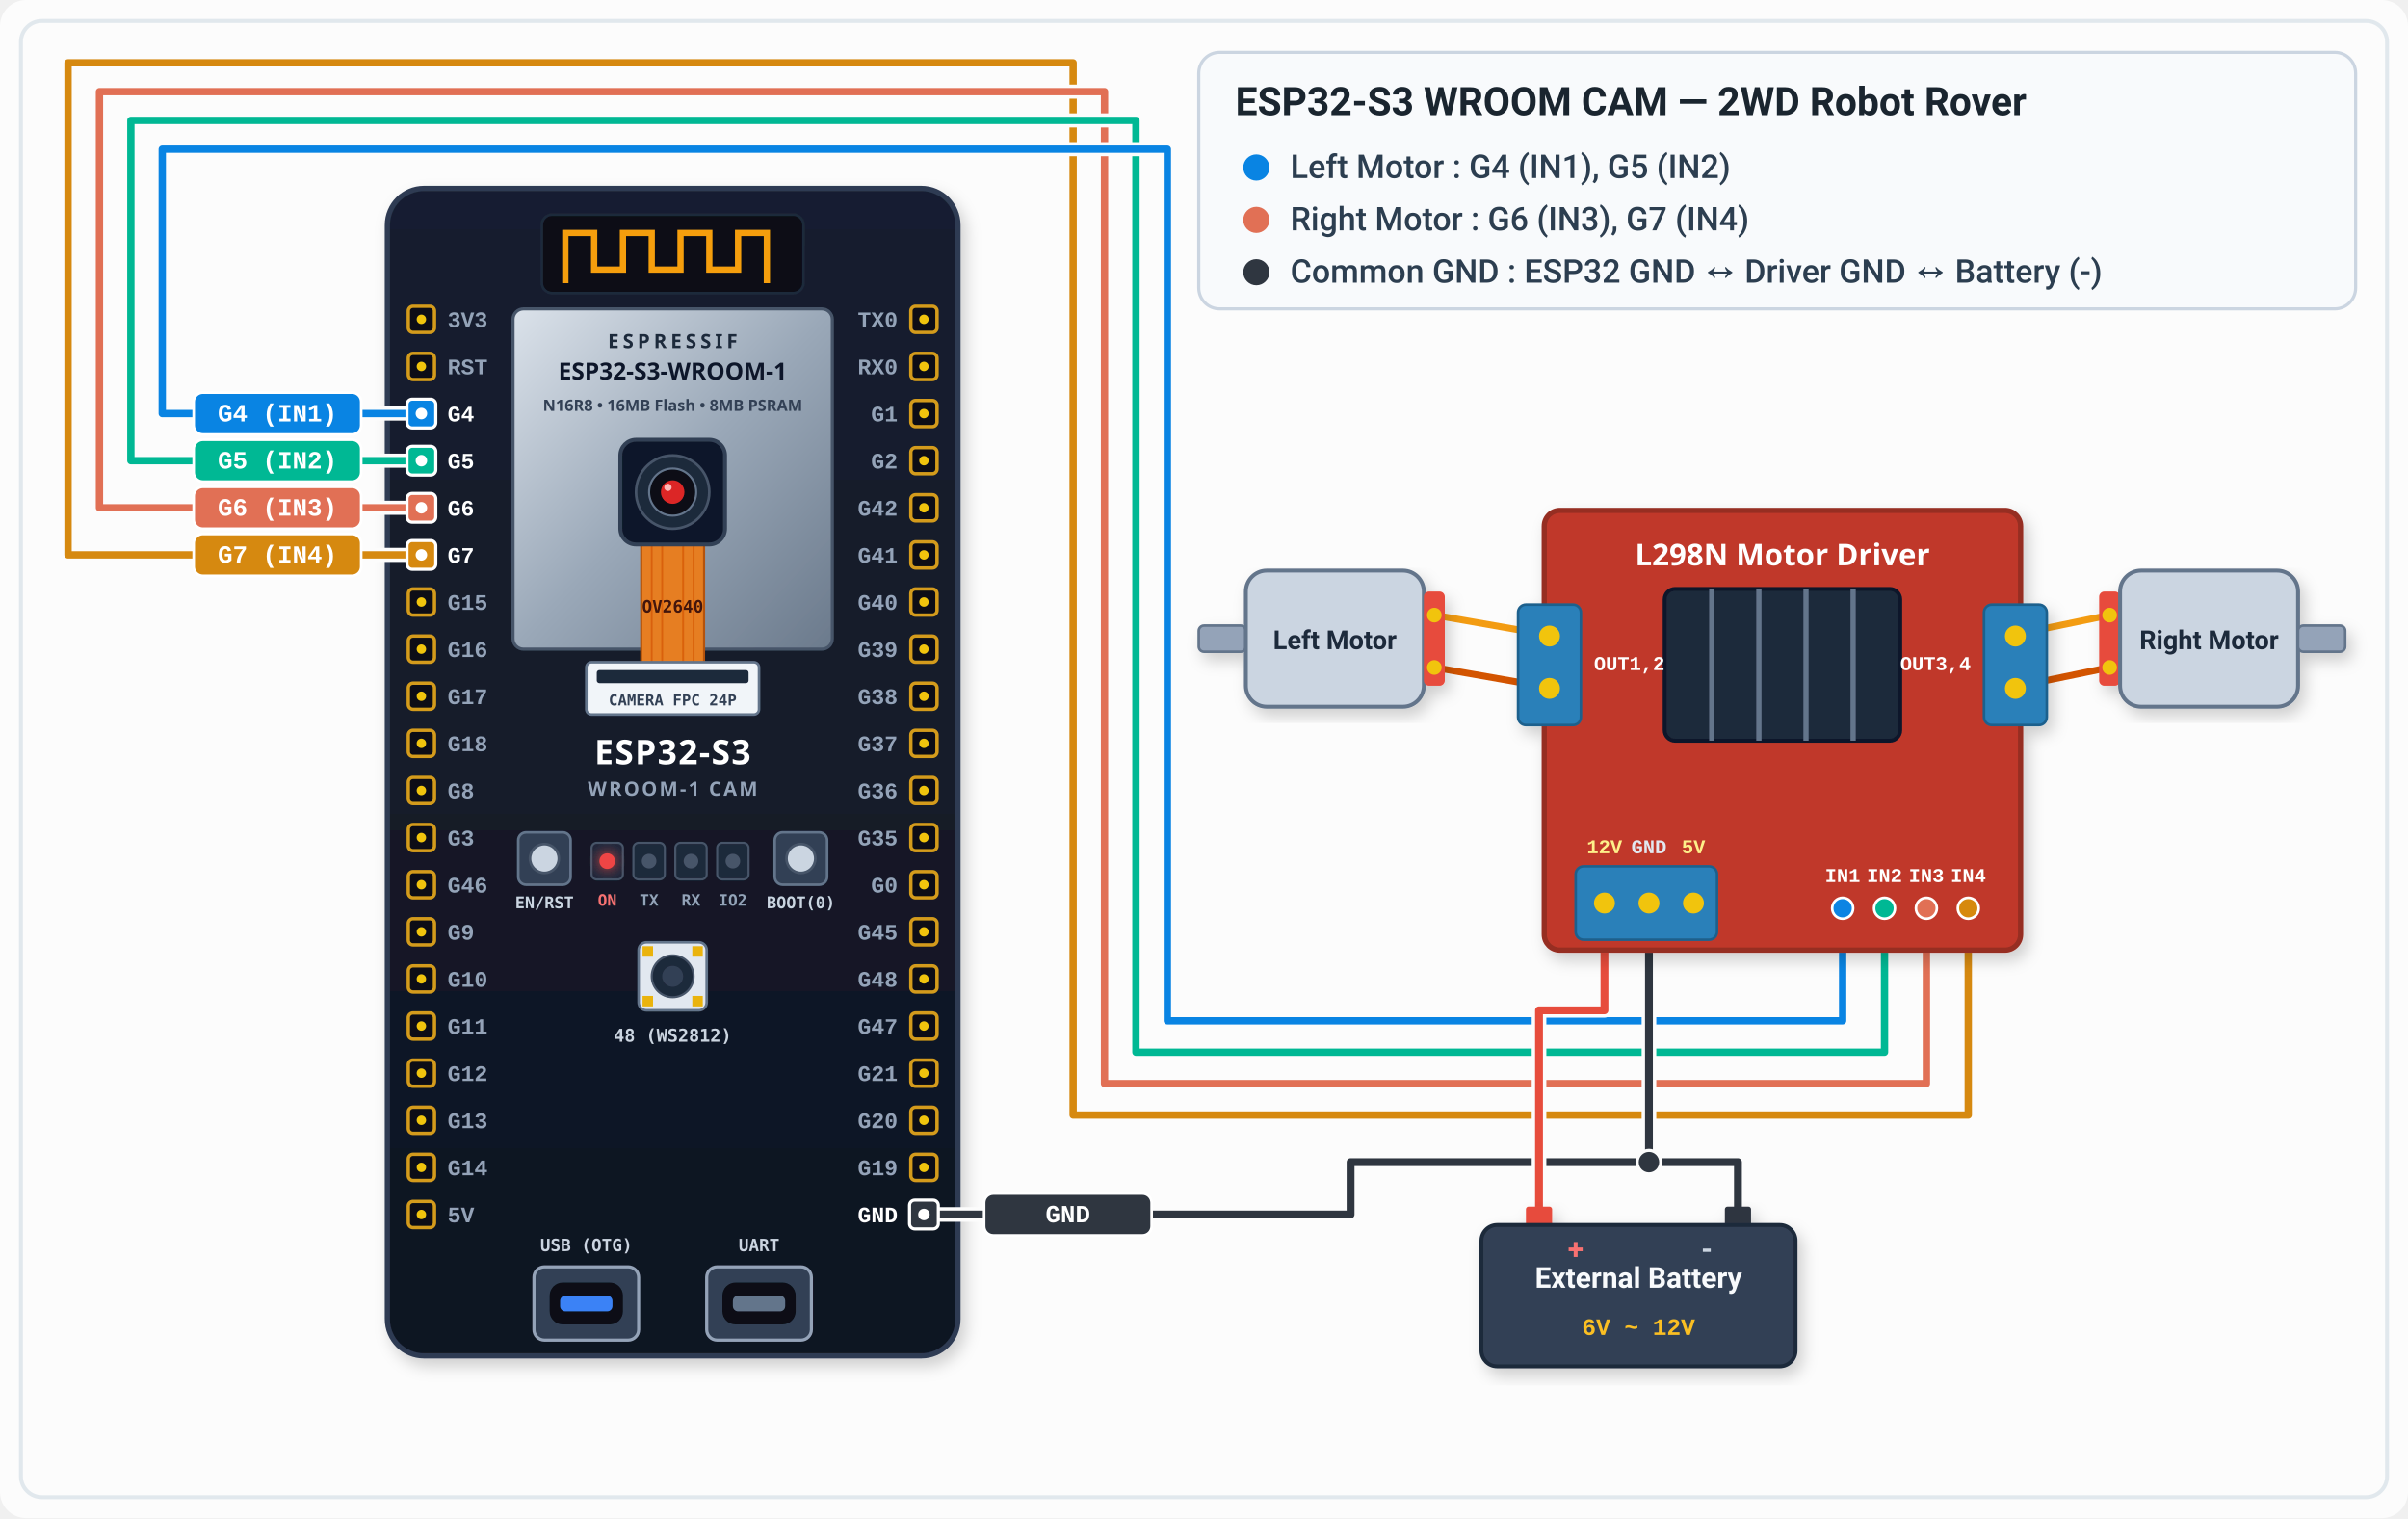
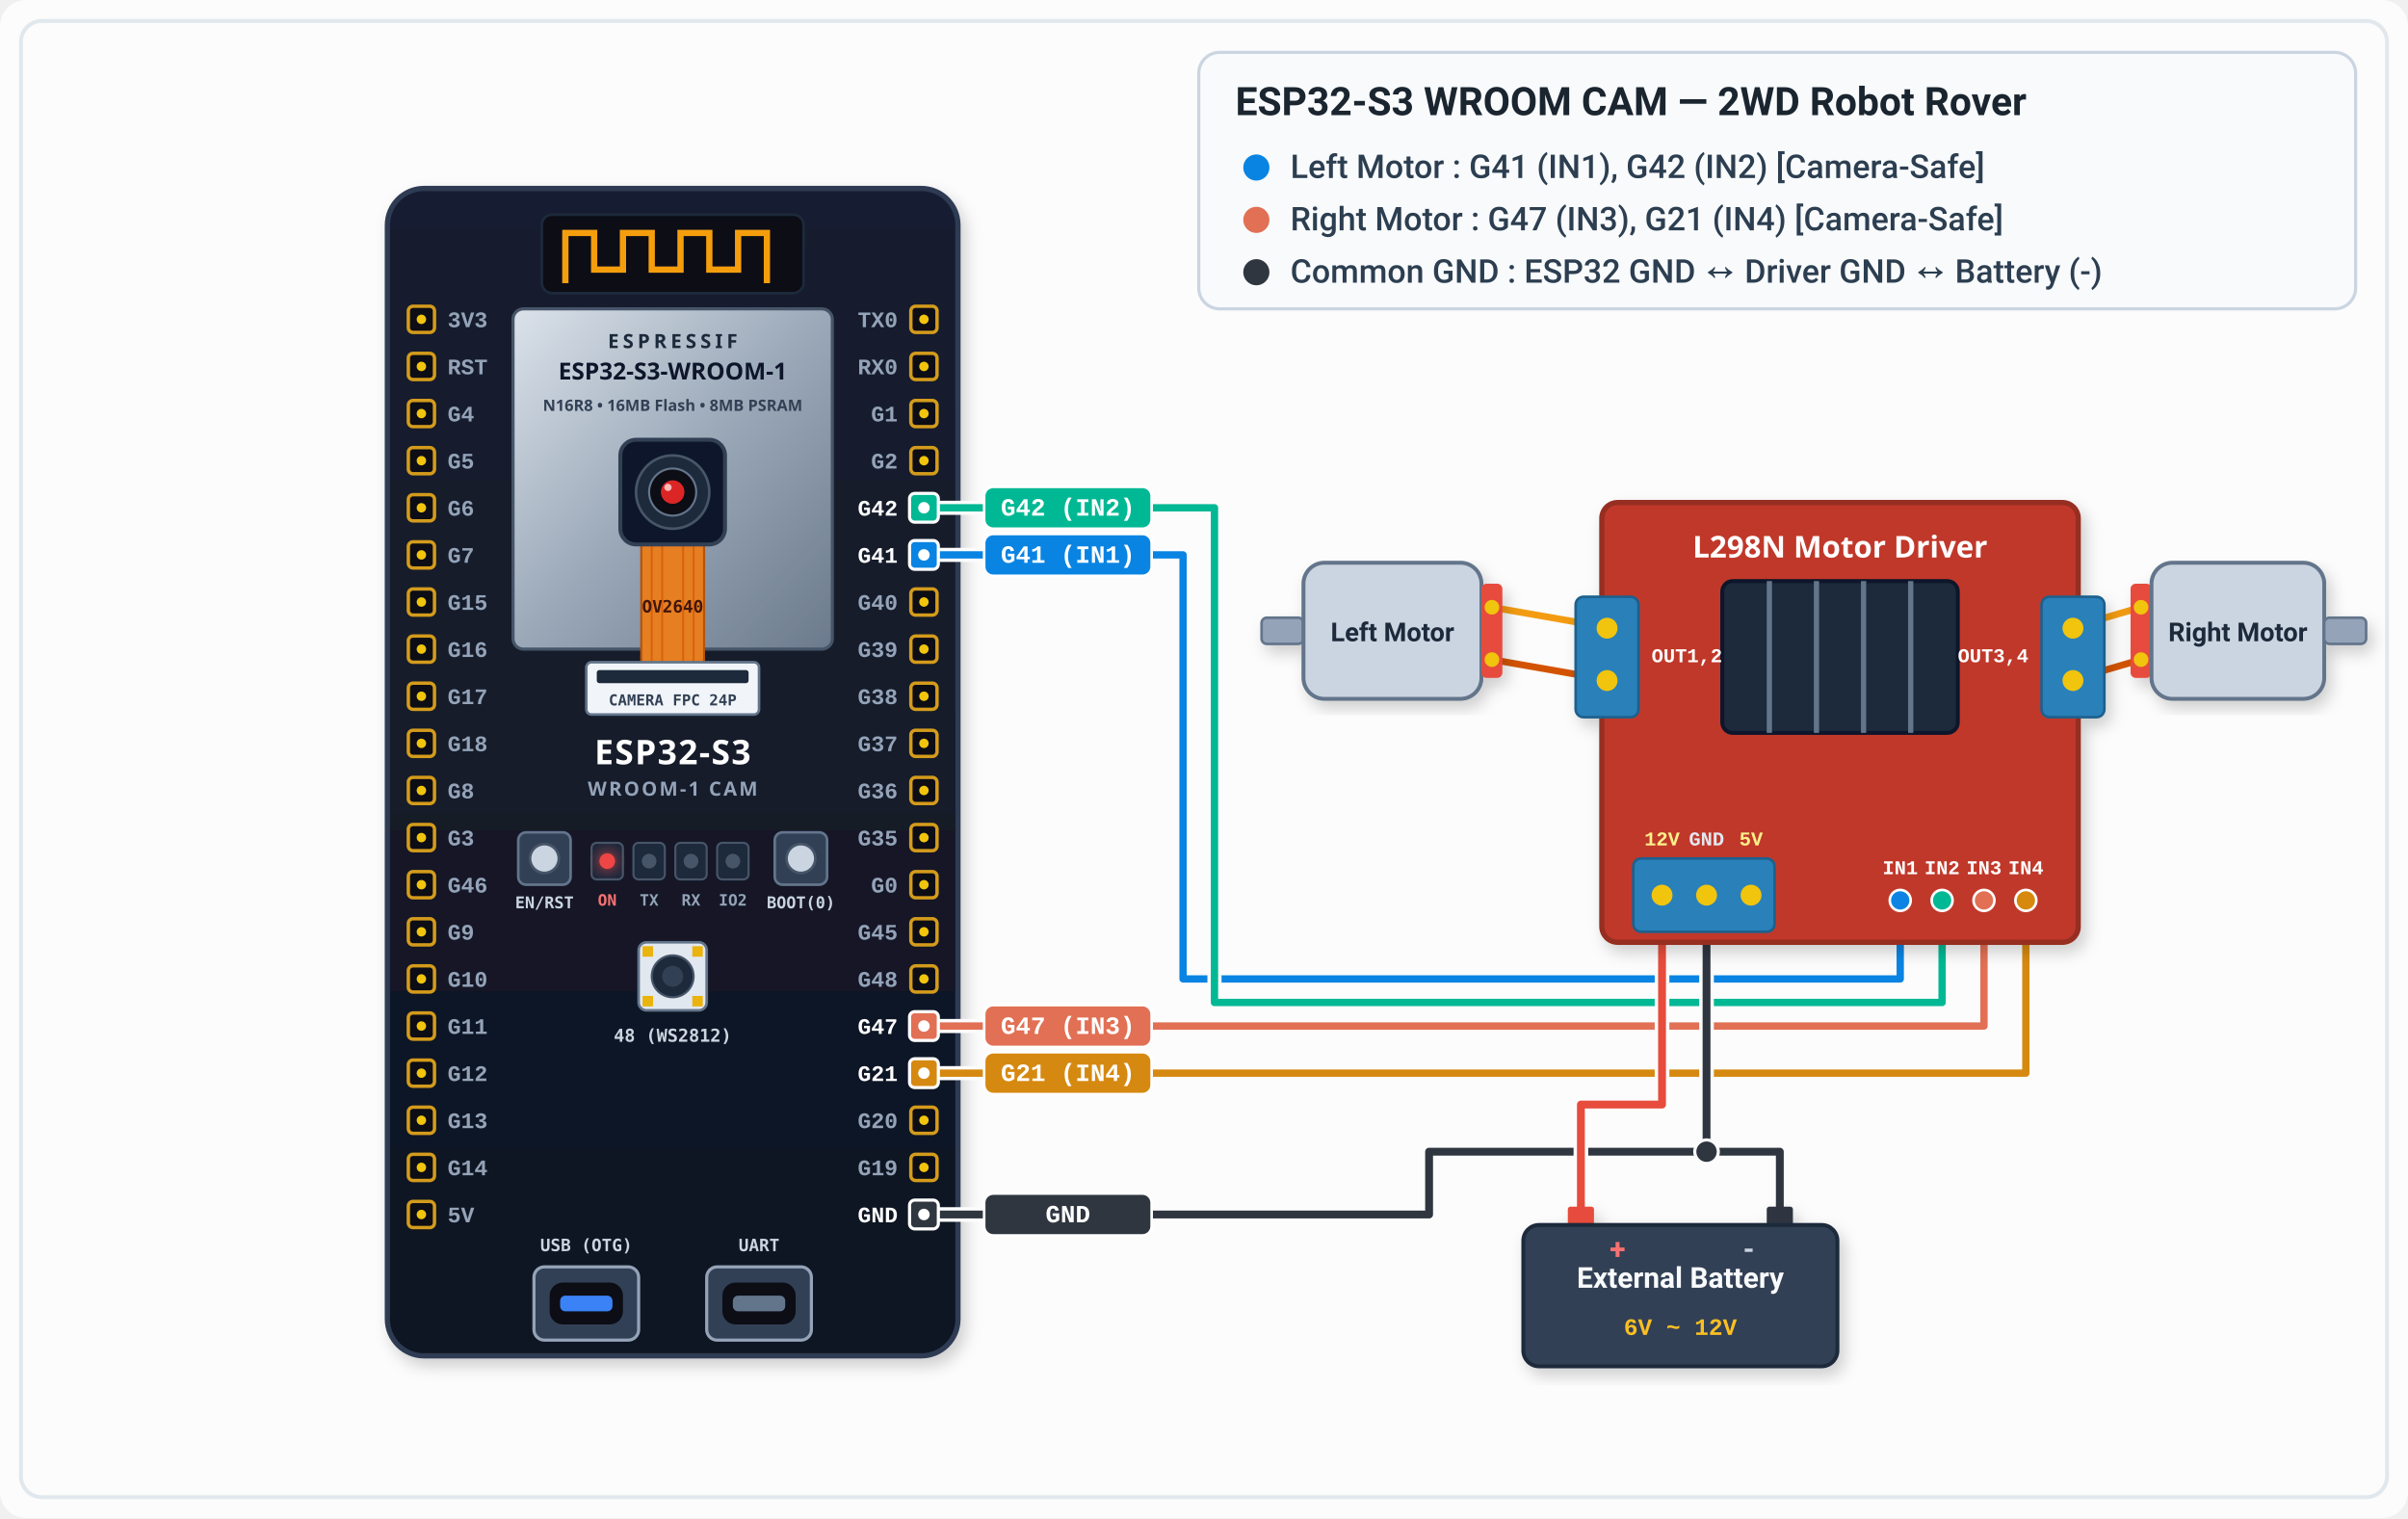
<svg xmlns="http://www.w3.org/2000/svg" viewBox="0 0 920 580" width="100%" height="100%">
  <defs>
    <style>
      .label { font-family: -apple-system, BlinkMacSystemFont, "Segoe UI", Roboto, "Malgun Gothic", Helvetica, Arial, sans-serif; font-size: 12.5px; fill: #2c3e50; font-weight: 500; }
      .title { font-family: -apple-system, BlinkMacSystemFont, "Segoe UI", Roboto, "Malgun Gothic", Helvetica, Arial, sans-serif; font-size: 15px; font-weight: 700; fill: #1a252f; }
      .comp-title { font-family: -apple-system, BlinkMacSystemFont, "Segoe UI", Roboto, "Malgun Gothic", Helvetica, Arial, sans-serif; font-size: 14px; font-weight: 700; fill: #1e293b; }
      .pin-silk { font-family: "SFMono-Regular", Consolas, "Liberation Mono", Menlo, monospace; font-size: 8.5px; font-weight: 700; }
      .pill-text { font-family: "SFMono-Regular", Consolas, "Liberation Mono", Menlo, monospace; font-size: 9.5px; fill: #ffffff; font-weight: 700; }
      .wire-lbl { font-family: -apple-system, BlinkMacSystemFont, "Segoe UI", Roboto, "Malgun Gothic", Helvetica, Arial, sans-serif; font-size: 11px; font-weight: 700; }
      .mono-sm { font-family: "SFMono-Regular", Consolas, "Liberation Mono", Menlo, monospace; font-size: 9px; font-weight: 700; }
    </style>
    <linearGradient id="shield-grad" x1="0%" y1="0%" x2="100%" y2="100%">
      <stop offset="0%" stop-color="#dbe2ea" />
      <stop offset="50%" stop-color="#9aa8b8" />
      <stop offset="100%" stop-color="#6b7a8c" />
    </linearGradient>
    <linearGradient id="pcb-grad" x1="0%" y1="0%" x2="0%" y2="100%">
      <stop offset="0%" stop-color="#171f30" />
      <stop offset="100%" stop-color="#0f1522" />
    </linearGradient>
    <filter id="shadow" x="-8%" y="-8%" width="118%" height="120%" filterUnits="objectBoundingBox">
      <feDropShadow dx="2" dy="3" stdDeviation="3" flood-opacity="0.18" />
    </filter>
    <filter id="red-glow" x="-60%" y="-60%" width="220%" height="220%">
      <feGaussianBlur stdDeviation="2.5" result="blur" />
      <feMerge>
        <feMergeNode in="blur" />
        <feMergeNode in="SourceGraphic" />
      </feMerge>
    </filter>
  </defs>
  <rect width="100%" height="100%" fill="#fcfcfc" rx="10" />
  <rect x="8" y="8" width="904" height="564" fill="none" stroke="#e1e8ed" stroke-width="1.5" rx="8" />
  <g transform="translate(148, 72)" filter="url(#shadow)">
    <rect width="218" height="446" rx="14" fill="url(#pcb-grad)" stroke="#2d3a52" stroke-width="2" />
    <rect x="59" y="10" width="100" height="30" rx="4" fill="#090d16" stroke="#1e293b" stroke-width="1" />
    <path d="M 68 35 L 68 17 L 79 17 L 79 31 L 90 31 L 90 17 L 101 17 L 101 31 L 112 31 L 112 17 L 123 17 L 123 31 L 134 31 L 134 17 L 145 17 L 145 35" fill="none" stroke="#f59e0b" stroke-width="2.4" stroke-linecap="square" stroke-linejoin="miter" />
    <rect x="48" y="46" width="122" height="130" rx="4" fill="url(#shield-grad)" stroke="#475569" stroke-width="1.2" />
    <text x="109" y="61" text-anchor="middle" font-family="sans-serif" font-size="7.5px" font-weight="800" letter-spacing="1.5" fill="#1e293b">ESPRESSIF</text>
    <text x="109" y="73" text-anchor="middle" font-family="sans-serif" font-size="9px" font-weight="800" fill="#0f172a">ESP32-S3-WROOM-1</text>
    <text x="109" y="85" text-anchor="middle" font-family="sans-serif" font-size="6px" font-weight="600" fill="#334155">N16R8 • 16MB Flash • 8MB PSRAM</text>
    <rect x="97" y="135" width="24" height="47" fill="#e67e22" stroke="#b45309" stroke-width="0.8" />
    <line x1="101" y1="136" x2="101" y2="181" stroke="#d35400" stroke-width="0.7" opacity="0.7" />
    <line x1="105" y1="136" x2="105" y2="181" stroke="#d35400" stroke-width="0.7" opacity="0.7" />
    <line x1="113" y1="136" x2="113" y2="181" stroke="#d35400" stroke-width="0.7" opacity="0.7" />
    <line x1="117" y1="136" x2="117" y2="181" stroke="#d35400" stroke-width="0.7" opacity="0.7" />
    <text x="109" y="162" text-anchor="middle" font-family="monospace" font-size="6.5px" font-weight="700" fill="#431407">OV2640</text>
    <rect x="89" y="96" width="40" height="40" rx="6" fill="#0f172a" stroke="#334155" stroke-width="1.5" />
    <circle cx="109" cy="116" r="14" fill="#1e293b" stroke="#475569" stroke-width="1" />
    <circle cx="109" cy="116" r="9" fill="#090d16" stroke="#64748b" stroke-width="0.8" />
    <circle cx="109" cy="116" r="4.5" fill="#dc2626" />
    <circle cx="107.2" cy="114.2" r="1.4" fill="#fecaca" opacity="0.9" />
    <rect x="76" y="181" width="66" height="20" rx="2" fill="#f1f5f9" stroke="#64748b" stroke-width="1" />
    <rect x="80" y="184" width="58" height="5" rx="1" fill="#1e293b" />
    <text x="109" y="197.5" text-anchor="middle" font-family="monospace" font-size="5.8px" font-weight="700" fill="#334155">CAMERA FPC 24P</text>
    <text x="109" y="220" text-anchor="middle" font-family="sans-serif" font-size="13px" font-weight="800" letter-spacing="0.5" fill="#ffffff">ESP32-S3</text>
    <text x="109" y="232" text-anchor="middle" font-family="sans-serif" font-size="7.5px" font-weight="700" letter-spacing="0.8" fill="#94a3b8">WROOM-1 CAM</text>
    <rect x="50" y="246" width="20" height="20" rx="3" fill="#334155" stroke="#64748b" stroke-width="1" />
    <circle cx="60" cy="256" r="5.5" fill="#cbd5e1" stroke="#475569" stroke-width="1" />
    <text x="60" y="275" text-anchor="middle" font-family="monospace" font-size="6.2px" font-weight="700" fill="#cbd5e1">EN/RST</text>
    <rect x="78" y="250" width="12" height="14" rx="2" fill="#1e293b" stroke="#475569" stroke-width="0.8" />
    <circle cx="84" cy="257" r="3" fill="#ef4444" filter="url(#red-glow)" />
    <text x="84" y="274" text-anchor="middle" font-family="monospace" font-size="6px" font-weight="700" fill="#f87171">ON</text>
    <rect x="94" y="250" width="12" height="14" rx="2" fill="#1e293b" stroke="#475569" stroke-width="0.8" />
    <circle cx="100" cy="257" r="2.8" fill="#475569" />
    <text x="100" y="274" text-anchor="middle" font-family="monospace" font-size="6px" font-weight="700" fill="#94a3b8">TX</text>
    <rect x="110" y="250" width="12" height="14" rx="2" fill="#1e293b" stroke="#475569" stroke-width="0.8" />
    <circle cx="116" cy="257" r="2.8" fill="#475569" />
    <text x="116" y="274" text-anchor="middle" font-family="monospace" font-size="6px" font-weight="700" fill="#94a3b8">RX</text>
    <rect x="126" y="250" width="12" height="14" rx="2" fill="#1e293b" stroke="#475569" stroke-width="0.8" />
    <circle cx="132" cy="257" r="2.8" fill="#475569" />
    <text x="132" y="274" text-anchor="middle" font-family="monospace" font-size="6px" font-weight="700" fill="#94a3b8">IO2</text>
    <rect x="148" y="246" width="20" height="20" rx="3" fill="#334155" stroke="#64748b" stroke-width="1" />
    <circle cx="158" cy="256" r="5.5" fill="#cbd5e1" stroke="#475569" stroke-width="1" />
    <text x="158" y="275" text-anchor="middle" font-family="monospace" font-size="6.2px" font-weight="700" fill="#cbd5e1">BOOT(0)</text>
    <rect x="96" y="288" width="26" height="26" rx="3" fill="#e2e8f0" stroke="#64748b" stroke-width="1" />
    <rect x="97.5" y="289.5" width="4" height="4" fill="#eab308" />
    <rect x="116.5" y="289.5" width="4" height="4" fill="#eab308" />
    <rect x="97.5" y="308.5" width="4" height="4" fill="#eab308" />
    <rect x="116.5" y="308.5" width="4" height="4" fill="#eab308" />
    <circle cx="109" cy="301" r="8" fill="#1e293b" stroke="#475569" stroke-width="0.8" />
    <circle cx="109" cy="301" r="4" fill="#334155" />
    <text x="109" y="326" text-anchor="middle" font-family="monospace" font-size="6.8px" font-weight="700" fill="#cbd5e1">48 (WS2812)</text>
    <text x="76" y="406" text-anchor="middle" font-family="monospace" font-size="6.5px" font-weight="700" fill="#cbd5e1">USB (OTG)</text>
    <rect x="56" y="412" width="40" height="28" rx="4" fill="#334155" stroke="#94a3b8" stroke-width="1.2" />
    <rect x="62" y="418" width="28" height="16" rx="5" fill="#090d16" />
    <rect x="66" y="423" width="20" height="6" rx="2" fill="#3b82f6" />
    <text x="142" y="406" text-anchor="middle" font-family="monospace" font-size="6.5px" font-weight="700" fill="#cbd5e1">UART</text>
    <rect x="122" y="412" width="40" height="28" rx="4" fill="#334155" stroke="#94a3b8" stroke-width="1.2" />
    <rect x="128" y="418" width="28" height="16" rx="5" fill="#090d16" />
    <rect x="132" y="423" width="20" height="6" rx="2" fill="#64748b" />
    <rect x="8" y="45" width="10" height="10" rx="1.8" fill="#0b0f17" stroke="#d49b1a" stroke-width="1.3" />
    <circle cx="13" cy="50" r="1.8" fill="#f1c40f" />
    <text x="23" y="53" text-anchor="start" class="pin-silk" fill="#94a3b8">3V3</text>
    <rect x="8" y="63" width="10" height="10" rx="1.8" fill="#0b0f17" stroke="#d49b1a" stroke-width="1.3" />
    <circle cx="13" cy="68" r="1.8" fill="#f1c40f" />
    <text x="23" y="71" text-anchor="start" class="pin-silk" fill="#94a3b8">RST</text>
    <rect x="8" y="81" width="10" height="10" rx="1.8" fill="#0b0f17" stroke="#d49b1a" stroke-width="1.3" />
    <circle cx="13" cy="86" r="1.8" fill="#f1c40f" />
-     <text x="23" y="89" text-anchor="start" class="pin-silk" fill="#ffffff">G4</text>
+     <text x="23" y="89" text-anchor="start" class="pin-silk" fill="#94a3b8">G4</text>
    <rect x="8" y="99" width="10" height="10" rx="1.8" fill="#0b0f17" stroke="#d49b1a" stroke-width="1.3" />
    <circle cx="13" cy="104" r="1.8" fill="#f1c40f" />
-     <text x="23" y="107" text-anchor="start" class="pin-silk" fill="#ffffff">G5</text>
+     <text x="23" y="107" text-anchor="start" class="pin-silk" fill="#94a3b8">G5</text>
    <rect x="8" y="117" width="10" height="10" rx="1.8" fill="#0b0f17" stroke="#d49b1a" stroke-width="1.3" />
    <circle cx="13" cy="122" r="1.8" fill="#f1c40f" />
-     <text x="23" y="125" text-anchor="start" class="pin-silk" fill="#ffffff">G6</text>
+     <text x="23" y="125" text-anchor="start" class="pin-silk" fill="#94a3b8">G6</text>
    <rect x="8" y="135" width="10" height="10" rx="1.8" fill="#0b0f17" stroke="#d49b1a" stroke-width="1.3" />
    <circle cx="13" cy="140" r="1.8" fill="#f1c40f" />
-     <text x="23" y="143" text-anchor="start" class="pin-silk" fill="#ffffff">G7</text>
+     <text x="23" y="143" text-anchor="start" class="pin-silk" fill="#94a3b8">G7</text>
    <rect x="8" y="153" width="10" height="10" rx="1.8" fill="#0b0f17" stroke="#d49b1a" stroke-width="1.3" />
    <circle cx="13" cy="158" r="1.8" fill="#f1c40f" />
    <text x="23" y="161" text-anchor="start" class="pin-silk" fill="#94a3b8">G15</text>
    <rect x="8" y="171" width="10" height="10" rx="1.8" fill="#0b0f17" stroke="#d49b1a" stroke-width="1.3" />
    <circle cx="13" cy="176" r="1.8" fill="#f1c40f" />
    <text x="23" y="179" text-anchor="start" class="pin-silk" fill="#94a3b8">G16</text>
    <rect x="8" y="189" width="10" height="10" rx="1.8" fill="#0b0f17" stroke="#d49b1a" stroke-width="1.3" />
    <circle cx="13" cy="194" r="1.8" fill="#f1c40f" />
    <text x="23" y="197" text-anchor="start" class="pin-silk" fill="#94a3b8">G17</text>
    <rect x="8" y="207" width="10" height="10" rx="1.8" fill="#0b0f17" stroke="#d49b1a" stroke-width="1.3" />
    <circle cx="13" cy="212" r="1.8" fill="#f1c40f" />
    <text x="23" y="215" text-anchor="start" class="pin-silk" fill="#94a3b8">G18</text>
    <rect x="8" y="225" width="10" height="10" rx="1.8" fill="#0b0f17" stroke="#d49b1a" stroke-width="1.3" />
    <circle cx="13" cy="230" r="1.8" fill="#f1c40f" />
    <text x="23" y="233" text-anchor="start" class="pin-silk" fill="#94a3b8">G8</text>
    <rect x="8" y="243" width="10" height="10" rx="1.8" fill="#0b0f17" stroke="#d49b1a" stroke-width="1.3" />
    <circle cx="13" cy="248" r="1.8" fill="#f1c40f" />
    <text x="23" y="251" text-anchor="start" class="pin-silk" fill="#94a3b8">G3</text>
    <rect x="8" y="261" width="10" height="10" rx="1.8" fill="#0b0f17" stroke="#d49b1a" stroke-width="1.3" />
    <circle cx="13" cy="266" r="1.8" fill="#f1c40f" />
    <text x="23" y="269" text-anchor="start" class="pin-silk" fill="#94a3b8">G46</text>
    <rect x="8" y="279" width="10" height="10" rx="1.8" fill="#0b0f17" stroke="#d49b1a" stroke-width="1.3" />
    <circle cx="13" cy="284" r="1.8" fill="#f1c40f" />
    <text x="23" y="287" text-anchor="start" class="pin-silk" fill="#94a3b8">G9</text>
    <rect x="8" y="297" width="10" height="10" rx="1.8" fill="#0b0f17" stroke="#d49b1a" stroke-width="1.3" />
    <circle cx="13" cy="302" r="1.8" fill="#f1c40f" />
    <text x="23" y="305" text-anchor="start" class="pin-silk" fill="#94a3b8">G10</text>
    <rect x="8" y="315" width="10" height="10" rx="1.8" fill="#0b0f17" stroke="#d49b1a" stroke-width="1.3" />
    <circle cx="13" cy="320" r="1.8" fill="#f1c40f" />
    <text x="23" y="323" text-anchor="start" class="pin-silk" fill="#94a3b8">G11</text>
    <rect x="8" y="333" width="10" height="10" rx="1.8" fill="#0b0f17" stroke="#d49b1a" stroke-width="1.3" />
    <circle cx="13" cy="338" r="1.8" fill="#f1c40f" />
    <text x="23" y="341" text-anchor="start" class="pin-silk" fill="#94a3b8">G12</text>
    <rect x="8" y="351" width="10" height="10" rx="1.8" fill="#0b0f17" stroke="#d49b1a" stroke-width="1.3" />
    <circle cx="13" cy="356" r="1.8" fill="#f1c40f" />
    <text x="23" y="359" text-anchor="start" class="pin-silk" fill="#94a3b8">G13</text>
    <rect x="8" y="369" width="10" height="10" rx="1.8" fill="#0b0f17" stroke="#d49b1a" stroke-width="1.3" />
    <circle cx="13" cy="374" r="1.8" fill="#f1c40f" />
    <text x="23" y="377" text-anchor="start" class="pin-silk" fill="#94a3b8">G14</text>
    <rect x="8" y="387" width="10" height="10" rx="1.8" fill="#0b0f17" stroke="#d49b1a" stroke-width="1.3" />
    <circle cx="13" cy="392" r="1.8" fill="#f1c40f" />
    <text x="23" y="395" text-anchor="start" class="pin-silk" fill="#94a3b8">5V</text>
    <rect x="200" y="45" width="10" height="10" rx="1.8" fill="#0b0f17" stroke="#d49b1a" stroke-width="1.3" />
    <circle cx="205" cy="50" r="1.8" fill="#f1c40f" />
    <text x="195" y="53" text-anchor="end" class="pin-silk" fill="#94a3b8">TX0</text>
    <rect x="200" y="63" width="10" height="10" rx="1.8" fill="#0b0f17" stroke="#d49b1a" stroke-width="1.3" />
    <circle cx="205" cy="68" r="1.8" fill="#f1c40f" />
    <text x="195" y="71" text-anchor="end" class="pin-silk" fill="#94a3b8">RX0</text>
    <rect x="200" y="81" width="10" height="10" rx="1.8" fill="#0b0f17" stroke="#d49b1a" stroke-width="1.3" />
    <circle cx="205" cy="86" r="1.8" fill="#f1c40f" />
    <text x="195" y="89" text-anchor="end" class="pin-silk" fill="#94a3b8">G1</text>
    <rect x="200" y="99" width="10" height="10" rx="1.8" fill="#0b0f17" stroke="#d49b1a" stroke-width="1.3" />
    <circle cx="205" cy="104" r="1.8" fill="#f1c40f" />
    <text x="195" y="107" text-anchor="end" class="pin-silk" fill="#94a3b8">G2</text>
    <rect x="200" y="117" width="10" height="10" rx="1.8" fill="#0b0f17" stroke="#d49b1a" stroke-width="1.3" />
    <circle cx="205" cy="122" r="1.8" fill="#f1c40f" />
-     <text x="195" y="125" text-anchor="end" class="pin-silk" fill="#94a3b8">G42</text>
+     <text x="195" y="125" text-anchor="end" class="pin-silk" fill="#ffffff">G42</text>
    <rect x="200" y="135" width="10" height="10" rx="1.8" fill="#0b0f17" stroke="#d49b1a" stroke-width="1.3" />
    <circle cx="205" cy="140" r="1.8" fill="#f1c40f" />
-     <text x="195" y="143" text-anchor="end" class="pin-silk" fill="#94a3b8">G41</text>
+     <text x="195" y="143" text-anchor="end" class="pin-silk" fill="#ffffff">G41</text>
    <rect x="200" y="153" width="10" height="10" rx="1.8" fill="#0b0f17" stroke="#d49b1a" stroke-width="1.3" />
    <circle cx="205" cy="158" r="1.8" fill="#f1c40f" />
    <text x="195" y="161" text-anchor="end" class="pin-silk" fill="#94a3b8">G40</text>
    <rect x="200" y="171" width="10" height="10" rx="1.8" fill="#0b0f17" stroke="#d49b1a" stroke-width="1.3" />
    <circle cx="205" cy="176" r="1.8" fill="#f1c40f" />
    <text x="195" y="179" text-anchor="end" class="pin-silk" fill="#94a3b8">G39</text>
    <rect x="200" y="189" width="10" height="10" rx="1.8" fill="#0b0f17" stroke="#d49b1a" stroke-width="1.3" />
    <circle cx="205" cy="194" r="1.8" fill="#f1c40f" />
    <text x="195" y="197" text-anchor="end" class="pin-silk" fill="#94a3b8">G38</text>
    <rect x="200" y="207" width="10" height="10" rx="1.8" fill="#0b0f17" stroke="#d49b1a" stroke-width="1.3" />
    <circle cx="205" cy="212" r="1.8" fill="#f1c40f" />
    <text x="195" y="215" text-anchor="end" class="pin-silk" fill="#94a3b8">G37</text>
    <rect x="200" y="225" width="10" height="10" rx="1.8" fill="#0b0f17" stroke="#d49b1a" stroke-width="1.3" />
    <circle cx="205" cy="230" r="1.8" fill="#f1c40f" />
    <text x="195" y="233" text-anchor="end" class="pin-silk" fill="#94a3b8">G36</text>
    <rect x="200" y="243" width="10" height="10" rx="1.8" fill="#0b0f17" stroke="#d49b1a" stroke-width="1.3" />
    <circle cx="205" cy="248" r="1.8" fill="#f1c40f" />
    <text x="195" y="251" text-anchor="end" class="pin-silk" fill="#94a3b8">G35</text>
    <rect x="200" y="261" width="10" height="10" rx="1.8" fill="#0b0f17" stroke="#d49b1a" stroke-width="1.3" />
    <circle cx="205" cy="266" r="1.8" fill="#f1c40f" />
    <text x="195" y="269" text-anchor="end" class="pin-silk" fill="#94a3b8">G0</text>
    <rect x="200" y="279" width="10" height="10" rx="1.8" fill="#0b0f17" stroke="#d49b1a" stroke-width="1.3" />
    <circle cx="205" cy="284" r="1.8" fill="#f1c40f" />
    <text x="195" y="287" text-anchor="end" class="pin-silk" fill="#94a3b8">G45</text>
    <rect x="200" y="297" width="10" height="10" rx="1.8" fill="#0b0f17" stroke="#d49b1a" stroke-width="1.3" />
    <circle cx="205" cy="302" r="1.8" fill="#f1c40f" />
    <text x="195" y="305" text-anchor="end" class="pin-silk" fill="#94a3b8">G48</text>
    <rect x="200" y="315" width="10" height="10" rx="1.8" fill="#0b0f17" stroke="#d49b1a" stroke-width="1.3" />
    <circle cx="205" cy="320" r="1.8" fill="#f1c40f" />
-     <text x="195" y="323" text-anchor="end" class="pin-silk" fill="#94a3b8">G47</text>
+     <text x="195" y="323" text-anchor="end" class="pin-silk" fill="#ffffff">G47</text>
    <rect x="200" y="333" width="10" height="10" rx="1.8" fill="#0b0f17" stroke="#d49b1a" stroke-width="1.3" />
    <circle cx="205" cy="338" r="1.8" fill="#f1c40f" />
-     <text x="195" y="341" text-anchor="end" class="pin-silk" fill="#94a3b8">G21</text>
+     <text x="195" y="341" text-anchor="end" class="pin-silk" fill="#ffffff">G21</text>
    <rect x="200" y="351" width="10" height="10" rx="1.8" fill="#0b0f17" stroke="#d49b1a" stroke-width="1.3" />
    <circle cx="205" cy="356" r="1.8" fill="#f1c40f" />
    <text x="195" y="359" text-anchor="end" class="pin-silk" fill="#94a3b8">G20</text>
    <rect x="200" y="369" width="10" height="10" rx="1.8" fill="#0b0f17" stroke="#d49b1a" stroke-width="1.3" />
    <circle cx="205" cy="374" r="1.8" fill="#f1c40f" />
    <text x="195" y="377" text-anchor="end" class="pin-silk" fill="#94a3b8">G19</text>
    <rect x="200" y="387" width="10" height="10" rx="1.8" fill="#0b0f17" stroke="#d49b1a" stroke-width="1.3" />
    <circle cx="205" cy="392" r="1.8" fill="#f1c40f" />
    <text x="195" y="395" text-anchor="end" class="pin-silk" fill="#ffffff">GND</text>
  </g>
  <g>
-     <path d="M 161 212 L 26 212 L 26 24 L 410 24 L 410 426 L 752 426 L 752 362" fill="none" stroke="#fcfcfc" stroke-width="5.4" stroke-linecap="round" stroke-linejoin="round" />
-     <path d="M 161 212 L 26 212 L 26 24 L 410 24 L 410 426 L 752 426 L 752 362" fill="none" stroke="#d68910" stroke-width="2.8" stroke-linecap="round" stroke-linejoin="round" />
-     <path d="M 161 194 L 38 194 L 38 35 L 422 35 L 422 414 L 736 414 L 736 362" fill="none" stroke="#fcfcfc" stroke-width="5.4" stroke-linecap="round" stroke-linejoin="round" />
-     <path d="M 161 194 L 38 194 L 38 35 L 422 35 L 422 414 L 736 414 L 736 362" fill="none" stroke="#e17055" stroke-width="2.8" stroke-linecap="round" stroke-linejoin="round" />
-     <path d="M 161 176 L 50 176 L 50 46 L 434 46 L 434 402 L 720 402 L 720 362" fill="none" stroke="#fcfcfc" stroke-width="5.4" stroke-linecap="round" stroke-linejoin="round" />
-     <path d="M 161 176 L 50 176 L 50 46 L 434 46 L 434 402 L 720 402 L 720 362" fill="none" stroke="#00b894" stroke-width="2.8" stroke-linecap="round" stroke-linejoin="round" />
-     <path d="M 161 158 L 62 158 L 62 57 L 446 57 L 446 390 L 704 390 L 704 362" fill="none" stroke="#fcfcfc" stroke-width="5.4" stroke-linecap="round" stroke-linejoin="round" />
-     <path d="M 161 158 L 62 158 L 62 57 L 446 57 L 446 390 L 704 390 L 704 362" fill="none" stroke="#0984e3" stroke-width="2.8" stroke-linecap="round" stroke-linejoin="round" />
-     <path d="M 353 464 L 516 464 L 516 444 L 630 444 L 630 362" fill="none" stroke="#fcfcfc" stroke-width="5.6" stroke-linecap="round" stroke-linejoin="round" />
-     <path d="M 353 464 L 516 464 L 516 444 L 630 444 L 630 362" fill="none" stroke="#2f3640" stroke-width="3.0" stroke-linecap="round" stroke-linejoin="round" />
-     <path d="M 630 444 L 664 444 L 664 464" fill="none" stroke="#fcfcfc" stroke-width="5.6" stroke-linecap="round" stroke-linejoin="round" />
-     <path d="M 630 444 L 664 444 L 664 464" fill="none" stroke="#2f3640" stroke-width="3.0" stroke-linecap="round" stroke-linejoin="round" />
-     <path d="M 588 464 L 588 386 L 613 386 L 613 362" fill="none" stroke="#fcfcfc" stroke-width="5.6" stroke-linecap="round" stroke-linejoin="round" />
-     <path d="M 588 464 L 588 386 L 613 386 L 613 362" fill="none" stroke="#e74c3c" stroke-width="3.0" stroke-linecap="round" stroke-linejoin="round" />
-     <path d="M 588 242 L 548 235" fill="none" stroke="#fcfcfc" stroke-width="5.2" stroke-linecap="round" stroke-linejoin="round" />
-     <path d="M 588 242 L 548 235" fill="none" stroke="#f39c12" stroke-width="2.6" stroke-linecap="round" stroke-linejoin="round" />
-     <path d="M 588 262 L 548 255" fill="none" stroke="#fcfcfc" stroke-width="5.2" stroke-linecap="round" stroke-linejoin="round" />
-     <path d="M 588 262 L 548 255" fill="none" stroke="#d35400" stroke-width="2.6" stroke-linecap="round" stroke-linejoin="round" />
-     <path d="M 772 242 L 806 235" fill="none" stroke="#fcfcfc" stroke-width="5.2" stroke-linecap="round" stroke-linejoin="round" />
-     <path d="M 772 242 L 806 235" fill="none" stroke="#f39c12" stroke-width="2.6" stroke-linecap="round" stroke-linejoin="round" />
-     <path d="M 772 262 L 806 255" fill="none" stroke="#fcfcfc" stroke-width="5.2" stroke-linecap="round" stroke-linejoin="round" />
-     <path d="M 772 262 L 806 255" fill="none" stroke="#d35400" stroke-width="2.6" stroke-linecap="round" stroke-linejoin="round" />
-   </g>
-   <circle cx="630" cy="444" r="4.5" fill="#2f3640" stroke="#fcfcfc" stroke-width="1.2" />
-   <rect x="155.5" y="152.5" width="11" height="11" rx="2" fill="#0984e3" stroke="#ffffff" stroke-width="1.2" />
-   <circle cx="161" cy="158" r="2.2" fill="#ffffff" />
-   <g transform="translate(74, 150)">
+     <path d="M 353 212 L 452 212 L 452 374 L 726 374 L 726 359" fill="none" stroke="#fcfcfc" stroke-width="5.4" stroke-linecap="round" stroke-linejoin="round" />
+     <path d="M 353 212 L 452 212 L 452 374 L 726 374 L 726 359" fill="none" stroke="#0984e3" stroke-width="2.8" stroke-linecap="round" stroke-linejoin="round" />
+     <path d="M 353 194 L 464 194 L 464 383 L 742 383 L 742 359" fill="none" stroke="#fcfcfc" stroke-width="5.4" stroke-linecap="round" stroke-linejoin="round" />
+     <path d="M 353 194 L 464 194 L 464 383 L 742 383 L 742 359" fill="none" stroke="#00b894" stroke-width="2.8" stroke-linecap="round" stroke-linejoin="round" />
+     <path d="M 353 392 L 758 392 L 758 359" fill="none" stroke="#fcfcfc" stroke-width="5.4" stroke-linecap="round" stroke-linejoin="round" />
+     <path d="M 353 392 L 758 392 L 758 359" fill="none" stroke="#e17055" stroke-width="2.8" stroke-linecap="round" stroke-linejoin="round" />
+     <path d="M 353 410 L 774 410 L 774 359" fill="none" stroke="#fcfcfc" stroke-width="5.4" stroke-linecap="round" stroke-linejoin="round" />
+     <path d="M 353 410 L 774 410 L 774 359" fill="none" stroke="#d68910" stroke-width="2.8" stroke-linecap="round" stroke-linejoin="round" />
+     <path d="M 353 464 L 546 464 L 546 440 L 652 440 L 652 359" fill="none" stroke="#fcfcfc" stroke-width="5.6" stroke-linecap="round" stroke-linejoin="round" />
+     <path d="M 353 464 L 546 464 L 546 440 L 652 440 L 652 359" fill="none" stroke="#2f3640" stroke-width="3.0" stroke-linecap="round" stroke-linejoin="round" />
+     <path d="M 652 440 L 680 440 L 680 464" fill="none" stroke="#fcfcfc" stroke-width="5.6" stroke-linecap="round" stroke-linejoin="round" />
+     <path d="M 652 440 L 680 440 L 680 464" fill="none" stroke="#2f3640" stroke-width="3.0" stroke-linecap="round" stroke-linejoin="round" />
+     <path d="M 604 464 L 604 422 L 635 422 L 635 359" fill="none" stroke="#fcfcfc" stroke-width="5.6" stroke-linecap="round" stroke-linejoin="round" />
+     <path d="M 604 464 L 604 422 L 635 422 L 635 359" fill="none" stroke="#e74c3c" stroke-width="3.0" stroke-linecap="round" stroke-linejoin="round" />
+     <path d="M 610 239 L 570 232" fill="none" stroke="#fcfcfc" stroke-width="5.2" stroke-linecap="round" stroke-linejoin="round" />
+     <path d="M 610 239 L 570 232" fill="none" stroke="#f39c12" stroke-width="2.6" stroke-linecap="round" stroke-linejoin="round" />
+     <path d="M 610 259 L 570 252" fill="none" stroke="#fcfcfc" stroke-width="5.2" stroke-linecap="round" stroke-linejoin="round" />
+     <path d="M 610 259 L 570 252" fill="none" stroke="#d35400" stroke-width="2.6" stroke-linecap="round" stroke-linejoin="round" />
+     <path d="M 794 239 L 818 232" fill="none" stroke="#fcfcfc" stroke-width="5.2" stroke-linecap="round" stroke-linejoin="round" />
+     <path d="M 794 239 L 818 232" fill="none" stroke="#f39c12" stroke-width="2.6" stroke-linecap="round" stroke-linejoin="round" />
+     <path d="M 794 259 L 818 252" fill="none" stroke="#fcfcfc" stroke-width="5.2" stroke-linecap="round" stroke-linejoin="round" />
+     <path d="M 794 259 L 818 252" fill="none" stroke="#d35400" stroke-width="2.6" stroke-linecap="round" stroke-linejoin="round" />
+   </g>
+   <circle cx="652" cy="440" r="4.5" fill="#2f3640" stroke="#fcfcfc" stroke-width="1.2" />
+   <rect x="347.5" y="188.5" width="11" height="11" rx="2" fill="#00b894" stroke="#ffffff" stroke-width="1.2" />
+   <circle cx="353" cy="194" r="2.2" fill="#ffffff" />
+   <g transform="translate(376, 186)">
+     <rect width="64" height="16" rx="3.5" fill="#00b894" stroke="#ffffff" stroke-width="1" />
+     <text x="32" y="11" text-anchor="middle" class="pill-text">G42 (IN2)</text>
+   </g>
+   <rect x="347.5" y="206.5" width="11" height="11" rx="2" fill="#0984e3" stroke="#ffffff" stroke-width="1.2" />
+   <circle cx="353" cy="212" r="2.2" fill="#ffffff" />
+   <g transform="translate(376, 204)">
    <rect width="64" height="16" rx="3.5" fill="#0984e3" stroke="#ffffff" stroke-width="1" />
-     <text x="32" y="11" text-anchor="middle" class="pill-text">G4 (IN1)</text>
-   </g>
-   <rect x="155.5" y="170.5" width="11" height="11" rx="2" fill="#00b894" stroke="#ffffff" stroke-width="1.2" />
-   <circle cx="161" cy="176" r="2.2" fill="#ffffff" />
-   <g transform="translate(74, 168)">
-     <rect width="64" height="16" rx="3.5" fill="#00b894" stroke="#ffffff" stroke-width="1" />
-     <text x="32" y="11" text-anchor="middle" class="pill-text">G5 (IN2)</text>
-   </g>
-   <rect x="155.5" y="188.5" width="11" height="11" rx="2" fill="#e17055" stroke="#ffffff" stroke-width="1.2" />
-   <circle cx="161" cy="194" r="2.2" fill="#ffffff" />
-   <g transform="translate(74, 186)">
+     <text x="32" y="11" text-anchor="middle" class="pill-text">G41 (IN1)</text>
+   </g>
+   <rect x="347.5" y="386.5" width="11" height="11" rx="2" fill="#e17055" stroke="#ffffff" stroke-width="1.2" />
+   <circle cx="353" cy="392" r="2.2" fill="#ffffff" />
+   <g transform="translate(376, 384)">
    <rect width="64" height="16" rx="3.5" fill="#e17055" stroke="#ffffff" stroke-width="1" />
-     <text x="32" y="11" text-anchor="middle" class="pill-text">G6 (IN3)</text>
-   </g>
-   <rect x="155.5" y="206.5" width="11" height="11" rx="2" fill="#d68910" stroke="#ffffff" stroke-width="1.2" />
-   <circle cx="161" cy="212" r="2.2" fill="#ffffff" />
-   <g transform="translate(74, 204)">
+     <text x="32" y="11" text-anchor="middle" class="pill-text">G47 (IN3)</text>
+   </g>
+   <rect x="347.5" y="404.5" width="11" height="11" rx="2" fill="#d68910" stroke="#ffffff" stroke-width="1.2" />
+   <circle cx="353" cy="410" r="2.2" fill="#ffffff" />
+   <g transform="translate(376, 402)">
    <rect width="64" height="16" rx="3.5" fill="#d68910" stroke="#ffffff" stroke-width="1" />
-     <text x="32" y="11" text-anchor="middle" class="pill-text">G7 (IN4)</text>
+     <text x="32" y="11" text-anchor="middle" class="pill-text">G21 (IN4)</text>
  </g>
  <rect x="347.5" y="458.5" width="11" height="11" rx="2" fill="#2f3640" stroke="#ffffff" stroke-width="1.2" />
  <circle cx="353" cy="464" r="2.2" fill="#ffffff" />
  <g transform="translate(376, 456)">
    <rect width="64" height="16" rx="3.5" fill="#2f3640" stroke="#ffffff" stroke-width="1" />
    <text x="32" y="11" text-anchor="middle" class="pill-text">GND</text>
  </g>
-   <g transform="translate(590, 195)" filter="url(#shadow)">
+   <g transform="translate(612, 192)" filter="url(#shadow)">
    <rect width="182" height="168" rx="6" fill="#c0392b" stroke="#962d22" stroke-width="2" />
    <rect x="46" y="30" width="90" height="58" rx="4" fill="#1e293b" stroke="#0f172a" stroke-width="1.5" />
    <line x1="64" y1="30" x2="64" y2="88" stroke="#64748b" stroke-width="2" />
    <line x1="82" y1="30" x2="82" y2="88" stroke="#64748b" stroke-width="2" />
    <line x1="100" y1="30" x2="100" y2="88" stroke="#64748b" stroke-width="2" />
    <line x1="118" y1="30" x2="118" y2="88" stroke="#64748b" stroke-width="2" />
    <text x="91" y="21" text-anchor="middle" font-family="sans-serif" font-weight="800" font-size="11.5px" fill="#ffffff">L298N Motor Driver</text>
    <rect x="-10" y="36" width="24" height="46" rx="3" fill="#2980b9" stroke="#1f618d" />
    <circle cx="2" cy="48" r="4" fill="#f1c40f" />
    <circle cx="2" cy="68" r="4" fill="#f1c40f" />
    <text x="19" y="61" class="mono-sm" style="font-size:7.5px;" fill="#ffffff">OUT1,2</text>
    <rect x="168" y="36" width="24" height="46" rx="3" fill="#2980b9" stroke="#1f618d" />
    <circle cx="180" cy="48" r="4" fill="#f1c40f" />
    <circle cx="180" cy="68" r="4" fill="#f1c40f" />
    <text x="163" y="61" text-anchor="end" class="mono-sm" style="font-size:7.5px;" fill="#ffffff">OUT3,4</text>
    <rect x="12" y="136" width="54" height="28" rx="3" fill="#2980b9" stroke="#1f618d" />
    <circle cx="23" cy="150" r="4" fill="#f1c40f" />
    <circle cx="40" cy="150" r="4" fill="#f1c40f" />
    <circle cx="57" cy="150" r="4" fill="#f1c40f" />
    <text x="23" y="131" text-anchor="middle" class="mono-sm" style="font-size:7.5px;" fill="#fef08a">12V</text>
    <text x="40" y="131" text-anchor="middle" class="mono-sm" style="font-size:7.5px;" fill="#e2e8f0">GND</text>
    <text x="57" y="131" text-anchor="middle" class="mono-sm" style="font-size:7.5px;" fill="#fef08a">5V</text>
    <circle cx="114" cy="152" r="4" fill="#0984e3" stroke="#ffffff" stroke-width="1" />
    <circle cx="130" cy="152" r="4" fill="#00b894" stroke="#ffffff" stroke-width="1" />
    <circle cx="146" cy="152" r="4" fill="#e17055" stroke="#ffffff" stroke-width="1" />
    <circle cx="162" cy="152" r="4" fill="#d68910" stroke="#ffffff" stroke-width="1" />
    <text x="114" y="142" text-anchor="middle" class="mono-sm" style="font-size:7.5px;" fill="#ffffff">IN1</text>
    <text x="130" y="142" text-anchor="middle" class="mono-sm" style="font-size:7.5px;" fill="#ffffff">IN2</text>
    <text x="146" y="142" text-anchor="middle" class="mono-sm" style="font-size:7.5px;" fill="#ffffff">IN3</text>
    <text x="162" y="142" text-anchor="middle" class="mono-sm" style="font-size:7.5px;" fill="#ffffff">IN4</text>
  </g>
-   <g transform="translate(476, 218)" filter="url(#shadow)">
-     <rect x="-18" y="21" width="18" height="10" rx="2" fill="#94a3b8" stroke="#64748b" />
+   <g transform="translate(498, 215)" filter="url(#shadow)">
+     <rect x="-16" y="21" width="16" height="10" rx="2" fill="#94a3b8" stroke="#64748b" />
    <rect width="68" height="52" rx="8" fill="#cbd5e1" stroke="#64748b" stroke-width="1.5" />
    <rect x="68" y="8" width="8" height="36" rx="2" fill="#e74c3c" />
    <circle cx="72" cy="17" r="2.8" fill="#f1c40f" />
    <circle cx="72" cy="37" r="2.8" fill="#f1c40f" />
    <text x="34" y="30" text-anchor="middle" class="wire-lbl" style="font-size:10px;" fill="#1e293b">Left Motor</text>
  </g>
-   <g transform="translate(810, 218)" filter="url(#shadow)">
+   <g transform="translate(822, 215)" filter="url(#shadow)">
    <rect x="-8" y="8" width="8" height="36" rx="2" fill="#e74c3c" />
-     <rect width="68" height="52" rx="8" fill="#cbd5e1" stroke="#64748b" stroke-width="1.5" />
-     <rect x="68" y="21" width="18" height="10" rx="2" fill="#94a3b8" stroke="#64748b" />
+     <rect width="66" height="52" rx="8" fill="#cbd5e1" stroke="#64748b" stroke-width="1.5" />
+     <rect x="66" y="21" width="16" height="10" rx="2" fill="#94a3b8" stroke="#64748b" />
    <circle cx="-4" cy="17" r="2.8" fill="#f1c40f" />
    <circle cx="-4" cy="37" r="2.8" fill="#f1c40f" />
-     <text x="34" y="30" text-anchor="middle" class="wire-lbl" style="font-size:10px;" fill="#1e293b">Right Motor</text>
-   </g>
-   <g transform="translate(566, 468)" filter="url(#shadow)">
+     <text x="33" y="30" text-anchor="middle" class="wire-lbl" style="font-size:10px;" fill="#1e293b">Right Motor</text>
+   </g>
+   <g transform="translate(582, 468)" filter="url(#shadow)">
    <rect x="17" y="-7" width="10" height="8" rx="1" fill="#e74c3c" />
    <rect x="93" y="-7" width="10" height="8" rx="1" fill="#2f3640" />
    <rect width="120" height="54" rx="6" fill="#334155" stroke="#1e293b" stroke-width="1.5" />
    <text x="60" y="24" text-anchor="middle" class="wire-lbl" style="font-size:11px;" fill="#f8fafc">External Battery</text>
    <text x="60" y="42" text-anchor="middle" class="mono-sm" fill="#fbbf24">6V ~ 12V</text>
    <text x="33" y="13" class="wire-lbl" fill="#f87171">+</text>
    <text x="84" y="13" class="wire-lbl" fill="#cbd5e1">-</text>
  </g>
  <g transform="translate(458, 20)">
    <rect width="442" height="98" rx="8" fill="#f8fafc" stroke="#cbd5e1" stroke-width="1.2" />
    <text x="14" y="24" class="title">ESP32-S3 WROOM CAM — 2WD Robot Rover</text>
    <circle cx="22" cy="44" r="5" fill="#0984e3" />
-     <text x="35" y="48" class="label">Left Motor : G4 (IN1), G5 (IN2)</text>
+     <text x="35" y="48" class="label">Left Motor : G41 (IN1), G42 (IN2) [Camera-Safe]</text>
    <circle cx="22" cy="64" r="5" fill="#e17055" />
-     <text x="35" y="68" class="label">Right Motor : G6 (IN3), G7 (IN4)</text>
+     <text x="35" y="68" class="label">Right Motor : G47 (IN3), G21 (IN4) [Camera-Safe]</text>
    <circle cx="22" cy="84" r="5" fill="#2f3640" />
    <text x="35" y="88" class="label">Common GND : ESP32 GND ↔ Driver GND ↔ Battery (-)</text>
  </g>
</svg>
